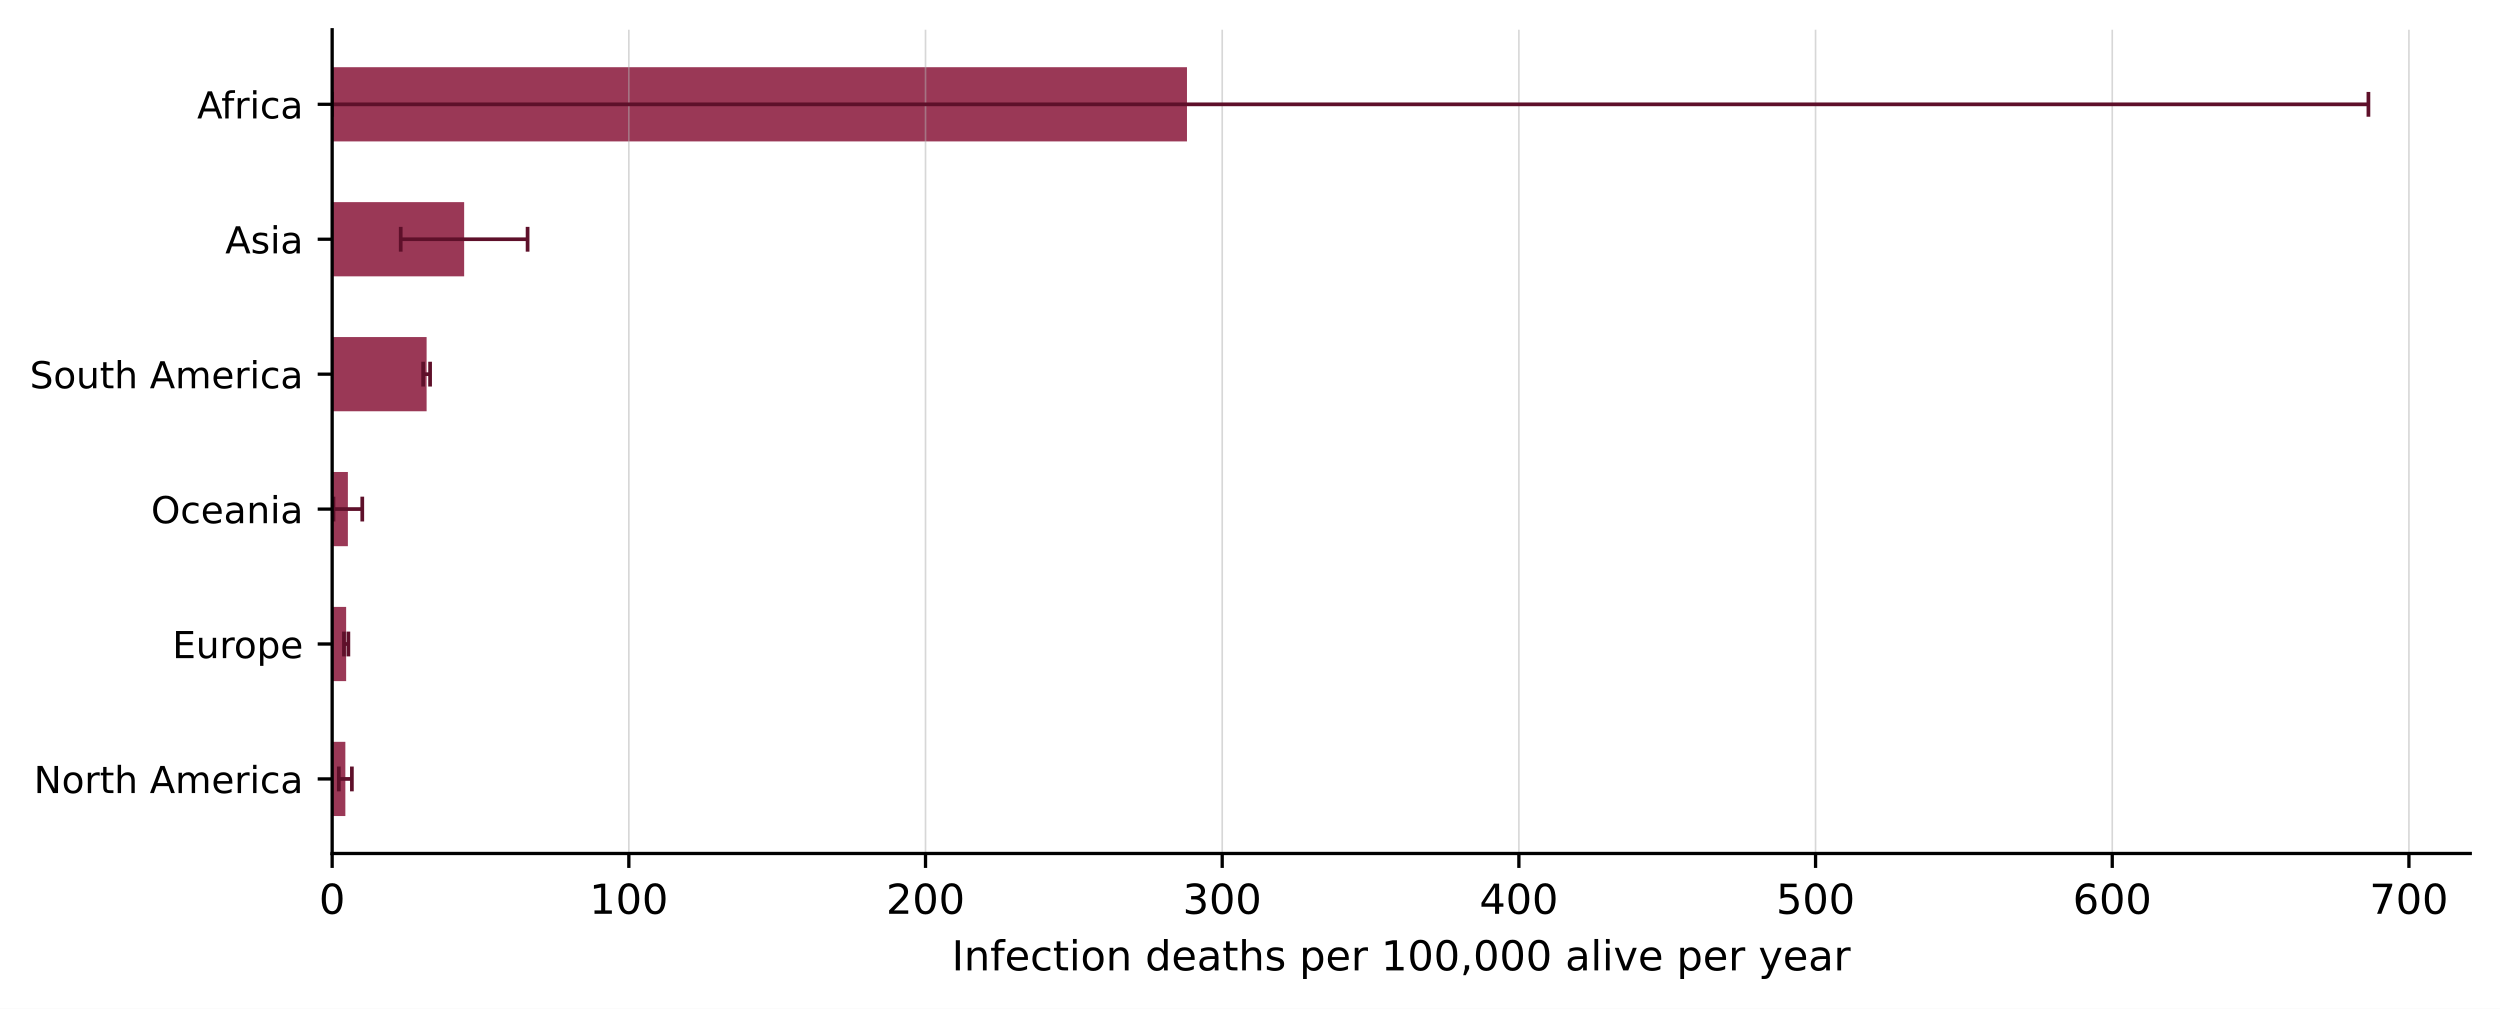
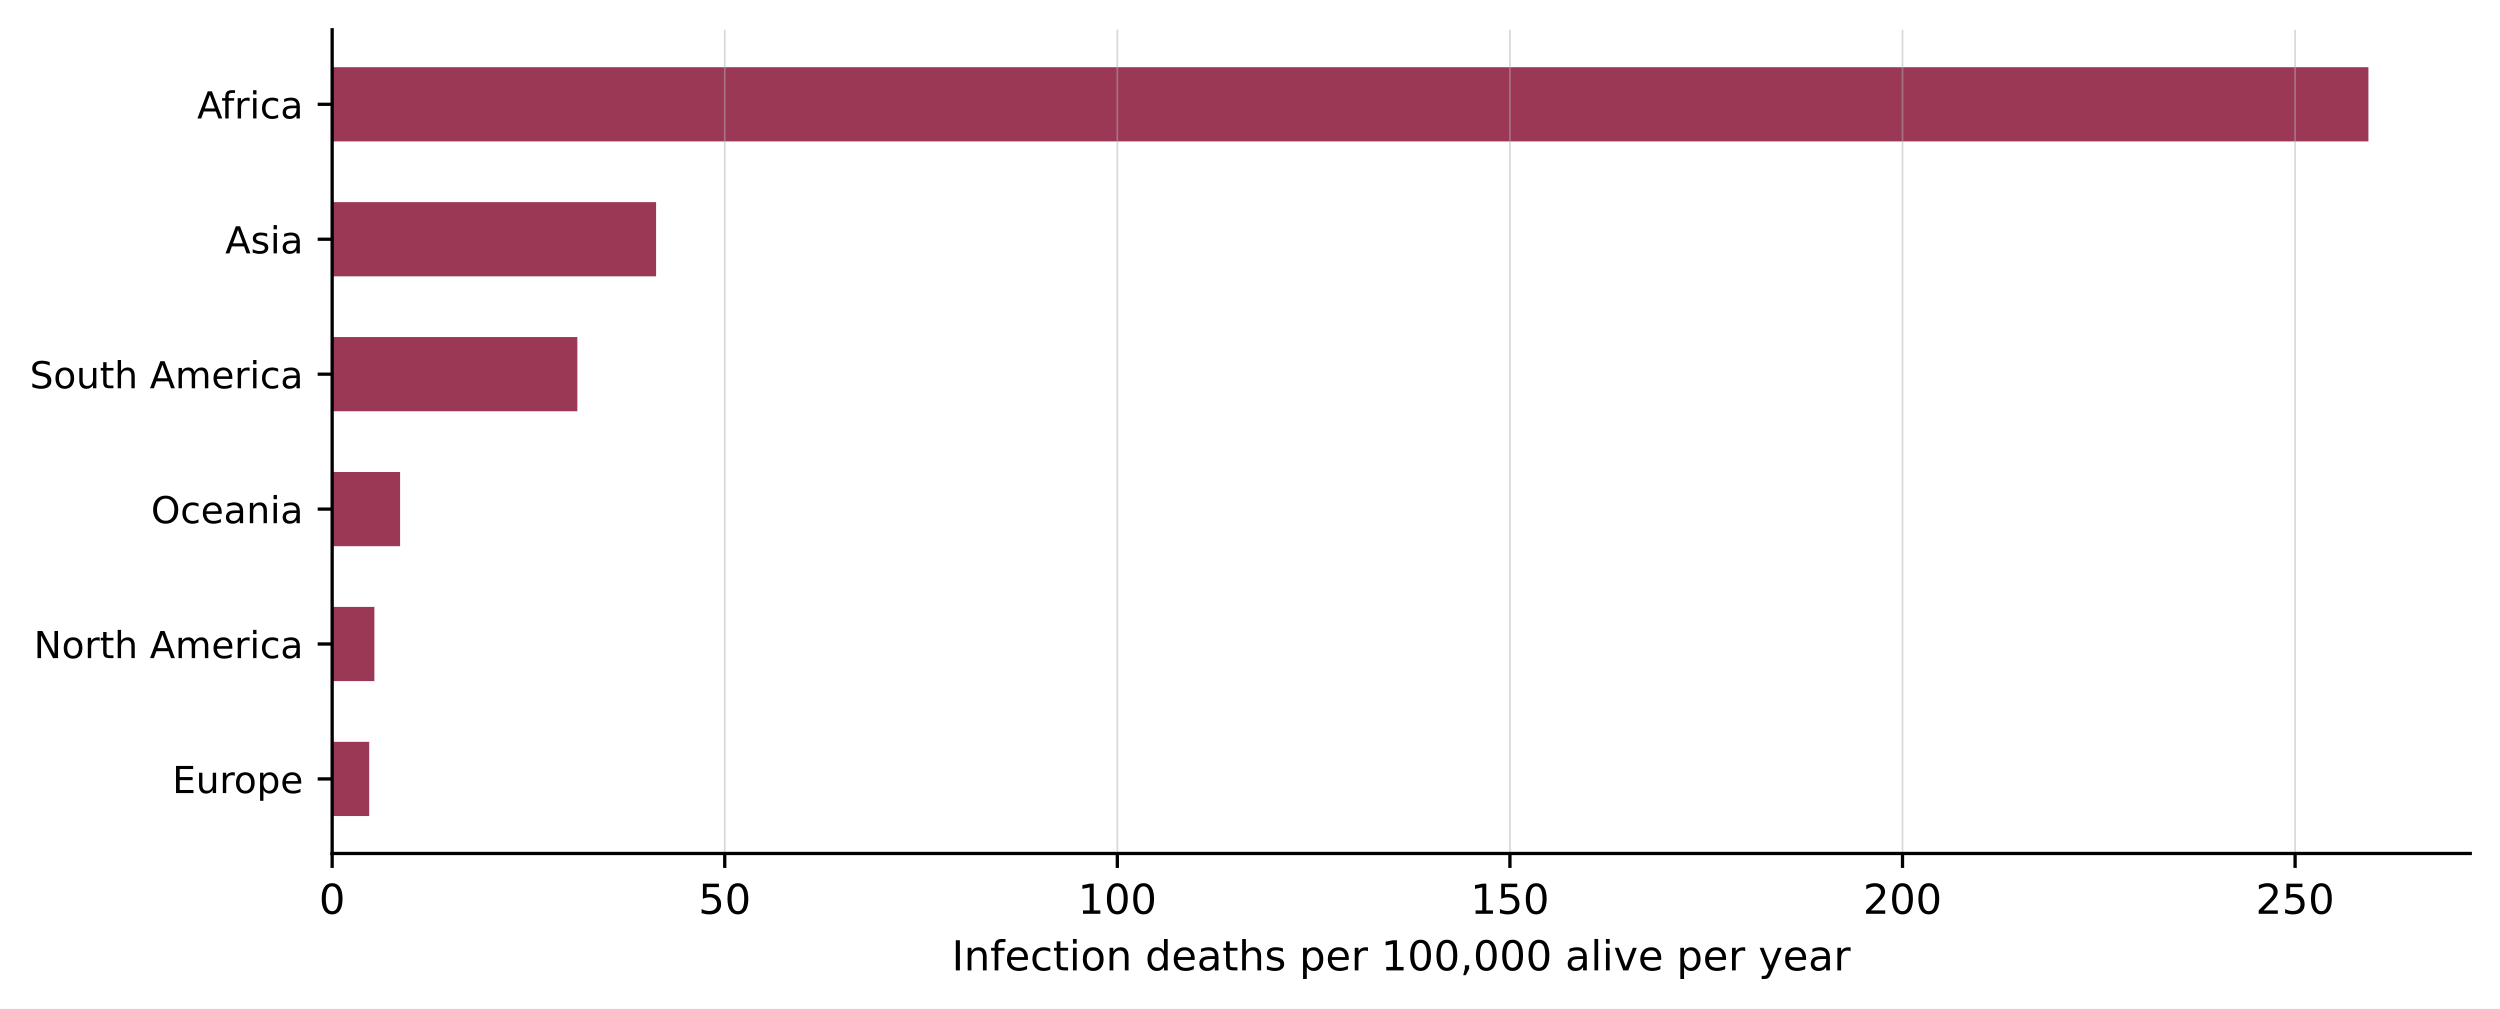
<svg xmlns="http://www.w3.org/2000/svg" xmlns:xlink="http://www.w3.org/1999/xlink" width="604.702pt" height="243.996pt" viewBox="0 0 604.702 243.996" version="1.1">
  <defs>
    <style type="text/css">*{stroke-linejoin: round; stroke-linecap: butt}</style>
  </defs>
  <g id="figure_1">
    <g id="patch_1">
      <path d="M 0 243.996  L 604.702 243.996  L 604.702 0  L 0 0  z " style="fill: #ffffff" />
    </g>
    <g id="axes_1">
      <g id="patch_2">
        <path d="M 80.342 206.44  L 597.502 206.44  L 597.502 7.2  L 80.342 7.2  z " style="fill: #ffffff" />
      </g>
      <g id="patch_3">
-         <path d="M 80.342 197.384  L 83.533 197.384  L 83.533 179.434  L 80.342 179.434  z " clip-path="url(#pe73d314080)" style="fill: #8c1d40; opacity: 0.88" />
+         <path d="M 80.342 197.384  L 89.304 197.384  L 89.304 179.434  L 80.342 179.434  z " clip-path="url(#pdce90c41ec)" style="fill: #8c1d40; opacity: 0.88" />
      </g>
      <g id="patch_4">
-         <path d="M 80.342 164.748  L 83.725 164.748  L 83.725 146.799  L 80.342 146.799  z " clip-path="url(#pe73d314080)" style="fill: #8c1d40; opacity: 0.88" />
+         <path d="M 80.342 164.748  L 90.557 164.748  L 90.557 146.799  L 80.342 146.799  z " clip-path="url(#pdce90c41ec)" style="fill: #8c1d40; opacity: 0.88" />
      </g>
      <g id="patch_5">
-         <path d="M 80.342 132.113  L 84.143 132.113  L 84.143 114.163  L 80.342 114.163  z " clip-path="url(#pe73d314080)" style="fill: #8c1d40; opacity: 0.88" />
+         <path d="M 80.342 132.113  L 96.777 132.113  L 96.777 114.163  L 80.342 114.163  z " clip-path="url(#pdce90c41ec)" style="fill: #8c1d40; opacity: 0.88" />
      </g>
      <g id="patch_6">
-         <path d="M 80.342 99.477  L 103.189 99.477  L 103.189 81.527  L 80.342 81.527  z " clip-path="url(#pe73d314080)" style="fill: #8c1d40; opacity: 0.88" />
+         <path d="M 80.342 99.477  L 139.651 99.477  L 139.651 81.527  L 80.342 81.527  z " clip-path="url(#pdce90c41ec)" style="fill: #8c1d40; opacity: 0.88" />
      </g>
      <g id="patch_7">
-         <path d="M 80.342 66.841  L 112.27 66.841  L 112.27 48.892  L 80.342 48.892  z " clip-path="url(#pe73d314080)" style="fill: #8c1d40; opacity: 0.88" />
+         <path d="M 80.342 66.841  L 158.698 66.841  L 158.698 48.892  L 80.342 48.892  z " clip-path="url(#pdce90c41ec)" style="fill: #8c1d40; opacity: 0.88" />
      </g>
      <g id="patch_8">
-         <path d="M 80.342 34.206  L 287.108 34.206  L 287.108 16.256  L 80.342 16.256  z " clip-path="url(#pe73d314080)" style="fill: #8c1d40; opacity: 0.88" />
+         <path d="M 80.342 34.206  L 572.875 34.206  L 572.875 16.256  L 80.342 16.256  z " clip-path="url(#pdce90c41ec)" style="fill: #8c1d40; opacity: 0.88" />
      </g>
      <g id="matplotlib.axis_1">
        <g id="xtick_1">
          <g id="line2d_1">
-             <path d="M 80.342 206.44  L 80.342 7.2  " clip-path="url(#pe73d314080)" style="fill: none; stroke: #b0b0b0; stroke-opacity: 0.5; stroke-width: 0.4; stroke-linecap: square" />
+             <path d="M 80.342 206.44  L 80.342 7.2  " clip-path="url(#pdce90c41ec)" style="fill: none; stroke: #b0b0b0; stroke-opacity: 0.5; stroke-width: 0.4; stroke-linecap: square" />
          </g>
          <g id="line2d_2">
            <defs>
-               <path id="m8f9b83cb4e" d="M 0 0  L 0 3.5  " style="stroke: #000000; stroke-width: 0.8" />
+               <path id="m66ada9e03e" d="M 0 0  L 0 3.5  " style="stroke: #000000; stroke-width: 0.8" />
            </defs>
            <g>
-               <use xlink:href="#m8f9b83cb4e" x="80.342" y="206.44" style="stroke: #000000; stroke-width: 0.8" />
+               <use xlink:href="#m66ada9e03e" x="80.342" y="206.44" style="stroke: #000000; stroke-width: 0.8" />
            </g>
          </g>
          <g id="text_1">
            <g transform="translate(77.16031 221.0384) scale(0.1 -0.1)">
              <defs>
                <path id="DejaVuSans-30" d="M 2034 4250  Q 1547 4250 1301 3770  Q 1056 3291 1056 2328  Q 1056 1369 1301 889  Q 1547 409 2034 409  Q 2525 409 2770 889  Q 3016 1369 3016 2328  Q 3016 3291 2770 3770  Q 2525 4250 2034 4250  z M 2034 4750  Q 2819 4750 3233 4129  Q 3647 3509 3647 2328  Q 3647 1150 3233 529  Q 2819 -91 2034 -91  Q 1250 -91 836 529  Q 422 1150 422 2328  Q 422 3509 836 4129  Q 1250 4750 2034 4750  z " transform="scale(0.015625)" />
              </defs>
              <use xlink:href="#DejaVuSans-30" />
            </g>
          </g>
        </g>
        <g id="xtick_2">
          <g id="line2d_3">
-             <path d="M 152.103 206.44  L 152.103 7.2  " clip-path="url(#pe73d314080)" style="fill: none; stroke: #b0b0b0; stroke-opacity: 0.5; stroke-width: 0.4; stroke-linecap: square" />
+             <path d="M 175.301 206.44  L 175.301 7.2  " clip-path="url(#pdce90c41ec)" style="fill: none; stroke: #b0b0b0; stroke-opacity: 0.5; stroke-width: 0.4; stroke-linecap: square" />
          </g>
          <g id="line2d_4">
            <g>
-               <use xlink:href="#m8f9b83cb4e" x="152.103" y="206.44" style="stroke: #000000; stroke-width: 0.8" />
+               <use xlink:href="#m66ada9e03e" x="175.301" y="206.44" style="stroke: #000000; stroke-width: 0.8" />
            </g>
          </g>
          <g id="text_2">
-             <g transform="translate(142.5595 221.0384) scale(0.1 -0.1)">
+             <g transform="translate(168.9387 221.0384) scale(0.1 -0.1)">
+               <defs>
+                 <path id="DejaVuSans-35" d="M 691 4666  L 3169 4666  L 3169 4134  L 1269 4134  L 1269 2991  Q 1406 3038 1543 3061  Q 1681 3084 1819 3084  Q 2600 3084 3056 2656  Q 3513 2228 3513 1497  Q 3513 744 3044 326  Q 2575 -91 1722 -91  Q 1428 -91 1123 -41  Q 819 9 494 109  L 494 744  Q 775 591 1075 516  Q 1375 441 1709 441  Q 2250 441 2565 725  Q 2881 1009 2881 1497  Q 2881 1984 2565 2268  Q 2250 2553 1709 2553  Q 1456 2553 1204 2497  Q 953 2441 691 2322  L 691 4666  z " transform="scale(0.015625)" />
+               </defs>
+               <use xlink:href="#DejaVuSans-35" />
+               <use xlink:href="#DejaVuSans-30" transform="translate(63.62305 0)" />
+             </g>
+           </g>
+         </g>
+         <g id="xtick_3">
+           <g id="line2d_5">
+             <path d="M 270.261 206.44  L 270.261 7.2  " clip-path="url(#pdce90c41ec)" style="fill: none; stroke: #b0b0b0; stroke-opacity: 0.5; stroke-width: 0.4; stroke-linecap: square" />
+           </g>
+           <g id="line2d_6">
+             <g>
+               <use xlink:href="#m66ada9e03e" x="270.261" y="206.44" style="stroke: #000000; stroke-width: 0.8" />
+             </g>
+           </g>
+           <g id="text_3">
+             <g transform="translate(260.7171 221.0384) scale(0.1 -0.1)">
              <defs>
                <path id="DejaVuSans-31" d="M 794 531  L 1825 531  L 1825 4091  L 703 3866  L 703 4441  L 1819 4666  L 2450 4666  L 2450 531  L 3481 531  L 3481 0  L 794 0  L 794 531  z " transform="scale(0.015625)" />
              </defs>
              <use xlink:href="#DejaVuSans-31" />
              <use xlink:href="#DejaVuSans-30" transform="translate(63.62305 0)" />
              <use xlink:href="#DejaVuSans-30" transform="translate(127.2461 0)" />
            </g>
          </g>
        </g>
-         <g id="xtick_3">
-           <g id="line2d_5">
-             <path d="M 223.865 206.44  L 223.865 7.2  " clip-path="url(#pe73d314080)" style="fill: none; stroke: #b0b0b0; stroke-opacity: 0.5; stroke-width: 0.4; stroke-linecap: square" />
-           </g>
-           <g id="line2d_6">
-             <g>
-               <use xlink:href="#m8f9b83cb4e" x="223.865" y="206.44" style="stroke: #000000; stroke-width: 0.8" />
-             </g>
-           </g>
-           <g id="text_3">
-             <g transform="translate(214.3212 221.0384) scale(0.1 -0.1)">
+         <g id="xtick_4">
+           <g id="line2d_7">
+             <path d="M 365.221 206.44  L 365.221 7.2  " clip-path="url(#pdce90c41ec)" style="fill: none; stroke: #b0b0b0; stroke-opacity: 0.5; stroke-width: 0.4; stroke-linecap: square" />
+           </g>
+           <g id="line2d_8">
+             <g>
+               <use xlink:href="#m66ada9e03e" x="365.221" y="206.44" style="stroke: #000000; stroke-width: 0.8" />
+             </g>
+           </g>
+           <g id="text_4">
+             <g transform="translate(355.6768 221.0384) scale(0.1 -0.1)">
+               <use xlink:href="#DejaVuSans-31" />
+               <use xlink:href="#DejaVuSans-35" transform="translate(63.62305 0)" />
+               <use xlink:href="#DejaVuSans-30" transform="translate(127.2461 0)" />
+             </g>
+           </g>
+         </g>
+         <g id="xtick_5">
+           <g id="line2d_9">
+             <path d="M 460.18 206.44  L 460.18 7.2  " clip-path="url(#pdce90c41ec)" style="fill: none; stroke: #b0b0b0; stroke-opacity: 0.5; stroke-width: 0.4; stroke-linecap: square" />
+           </g>
+           <g id="line2d_10">
+             <g>
+               <use xlink:href="#m66ada9e03e" x="460.18" y="206.44" style="stroke: #000000; stroke-width: 0.8" />
+             </g>
+           </g>
+           <g id="text_5">
+             <g transform="translate(450.6365 221.0384) scale(0.1 -0.1)">
              <defs>
                <path id="DejaVuSans-32" d="M 1228 531  L 3431 531  L 3431 0  L 469 0  L 469 531  Q 828 903 1448 1529  Q 2069 2156 2228 2338  Q 2531 2678 2651 2914  Q 2772 3150 2772 3378  Q 2772 3750 2511 3984  Q 2250 4219 1831 4219  Q 1534 4219 1204 4116  Q 875 4013 500 3803  L 500 4441  Q 881 4594 1212 4672  Q 1544 4750 1819 4750  Q 2544 4750 2975 4387  Q 3406 4025 3406 3419  Q 3406 3131 3298 2873  Q 3191 2616 2906 2266  Q 2828 2175 2409 1742  Q 1991 1309 1228 531  z " transform="scale(0.015625)" />
              </defs>
              <use xlink:href="#DejaVuSans-32" />
              <use xlink:href="#DejaVuSans-30" transform="translate(63.62305 0)" />
              <use xlink:href="#DejaVuSans-30" transform="translate(127.2461 0)" />
            </g>
          </g>
        </g>
-         <g id="xtick_4">
-           <g id="line2d_7">
-             <path d="M 295.627 206.44  L 295.627 7.2  " clip-path="url(#pe73d314080)" style="fill: none; stroke: #b0b0b0; stroke-opacity: 0.5; stroke-width: 0.4; stroke-linecap: square" />
-           </g>
-           <g id="line2d_8">
-             <g>
-               <use xlink:href="#m8f9b83cb4e" x="295.627" y="206.44" style="stroke: #000000; stroke-width: 0.8" />
-             </g>
-           </g>
-           <g id="text_4">
-             <g transform="translate(286.0829 221.0384) scale(0.1 -0.1)">
-               <defs>
-                 <path id="DejaVuSans-33" d="M 2597 2516  Q 3050 2419 3304 2112  Q 3559 1806 3559 1356  Q 3559 666 3084 287  Q 2609 -91 1734 -91  Q 1441 -91 1130 -33  Q 819 25 488 141  L 488 750  Q 750 597 1062 519  Q 1375 441 1716 441  Q 2309 441 2620 675  Q 2931 909 2931 1356  Q 2931 1769 2642 2001  Q 2353 2234 1838 2234  L 1294 2234  L 1294 2753  L 1863 2753  Q 2328 2753 2575 2939  Q 2822 3125 2822 3475  Q 2822 3834 2567 4026  Q 2313 4219 1838 4219  Q 1578 4219 1281 4162  Q 984 4106 628 3988  L 628 4550  Q 988 4650 1302 4700  Q 1616 4750 1894 4750  Q 2613 4750 3031 4423  Q 3450 4097 3450 3541  Q 3450 3153 3228 2886  Q 3006 2619 2597 2516  z " transform="scale(0.015625)" />
-               </defs>
-               <use xlink:href="#DejaVuSans-33" />
-               <use xlink:href="#DejaVuSans-30" transform="translate(63.62305 0)" />
-               <use xlink:href="#DejaVuSans-30" transform="translate(127.2461 0)" />
-             </g>
-           </g>
-         </g>
-         <g id="xtick_5">
-           <g id="line2d_9">
-             <path d="M 367.388 206.44  L 367.388 7.2  " clip-path="url(#pe73d314080)" style="fill: none; stroke: #b0b0b0; stroke-opacity: 0.5; stroke-width: 0.4; stroke-linecap: square" />
-           </g>
-           <g id="line2d_10">
-             <g>
-               <use xlink:href="#m8f9b83cb4e" x="367.388" y="206.44" style="stroke: #000000; stroke-width: 0.8" />
-             </g>
-           </g>
-           <g id="text_5">
-             <g transform="translate(357.8446 221.0384) scale(0.1 -0.1)">
-               <defs>
-                 <path id="DejaVuSans-34" d="M 2419 4116  L 825 1625  L 2419 1625  L 2419 4116  z M 2253 4666  L 3047 4666  L 3047 1625  L 3713 1625  L 3713 1100  L 3047 1100  L 3047 0  L 2419 0  L 2419 1100  L 313 1100  L 313 1709  L 2253 4666  z " transform="scale(0.015625)" />
-               </defs>
-               <use xlink:href="#DejaVuSans-34" />
-               <use xlink:href="#DejaVuSans-30" transform="translate(63.62305 0)" />
-               <use xlink:href="#DejaVuSans-30" transform="translate(127.2461 0)" />
-             </g>
-           </g>
-         </g>
        <g id="xtick_6">
          <g id="line2d_11">
-             <path d="M 439.15 206.44  L 439.15 7.2  " clip-path="url(#pe73d314080)" style="fill: none; stroke: #b0b0b0; stroke-opacity: 0.5; stroke-width: 0.4; stroke-linecap: square" />
+             <path d="M 555.14 206.44  L 555.14 7.2  " clip-path="url(#pdce90c41ec)" style="fill: none; stroke: #b0b0b0; stroke-opacity: 0.5; stroke-width: 0.4; stroke-linecap: square" />
          </g>
          <g id="line2d_12">
            <g>
-               <use xlink:href="#m8f9b83cb4e" x="439.15" y="206.44" style="stroke: #000000; stroke-width: 0.8" />
+               <use xlink:href="#m66ada9e03e" x="555.14" y="206.44" style="stroke: #000000; stroke-width: 0.8" />
            </g>
          </g>
          <g id="text_6">
-             <g transform="translate(429.6063 221.0384) scale(0.1 -0.1)">
-               <defs>
-                 <path id="DejaVuSans-35" d="M 691 4666  L 3169 4666  L 3169 4134  L 1269 4134  L 1269 2991  Q 1406 3038 1543 3061  Q 1681 3084 1819 3084  Q 2600 3084 3056 2656  Q 3513 2228 3513 1497  Q 3513 744 3044 326  Q 2575 -91 1722 -91  Q 1428 -91 1123 -41  Q 819 9 494 109  L 494 744  Q 775 591 1075 516  Q 1375 441 1709 441  Q 2250 441 2565 725  Q 2881 1009 2881 1497  Q 2881 1984 2565 2268  Q 2250 2553 1709 2553  Q 1456 2553 1204 2497  Q 953 2441 691 2322  L 691 4666  z " transform="scale(0.015625)" />
-               </defs>
-               <use xlink:href="#DejaVuSans-35" />
-               <use xlink:href="#DejaVuSans-30" transform="translate(63.62305 0)" />
+             <g transform="translate(545.5961 221.0384) scale(0.1 -0.1)">
+               <use xlink:href="#DejaVuSans-32" />
+               <use xlink:href="#DejaVuSans-35" transform="translate(63.62305 0)" />
              <use xlink:href="#DejaVuSans-30" transform="translate(127.2461 0)" />
            </g>
          </g>
        </g>
-         <g id="xtick_7">
-           <g id="line2d_13">
-             <path d="M 510.912 206.44  L 510.912 7.2  " clip-path="url(#pe73d314080)" style="fill: none; stroke: #b0b0b0; stroke-opacity: 0.5; stroke-width: 0.4; stroke-linecap: square" />
-           </g>
-           <g id="line2d_14">
-             <g>
-               <use xlink:href="#m8f9b83cb4e" x="510.912" y="206.44" style="stroke: #000000; stroke-width: 0.8" />
-             </g>
-           </g>
-           <g id="text_7">
-             <g transform="translate(501.368 221.0384) scale(0.1 -0.1)">
-               <defs>
-                 <path id="DejaVuSans-36" d="M 2113 2584  Q 1688 2584 1439 2293  Q 1191 2003 1191 1497  Q 1191 994 1439 701  Q 1688 409 2113 409  Q 2538 409 2786 701  Q 3034 994 3034 1497  Q 3034 2003 2786 2293  Q 2538 2584 2113 2584  z M 3366 4563  L 3366 3988  Q 3128 4100 2886 4159  Q 2644 4219 2406 4219  Q 1781 4219 1451 3797  Q 1122 3375 1075 2522  Q 1259 2794 1537 2939  Q 1816 3084 2150 3084  Q 2853 3084 3261 2657  Q 3669 2231 3669 1497  Q 3669 778 3244 343  Q 2819 -91 2113 -91  Q 1303 -91 875 529  Q 447 1150 447 2328  Q 447 3434 972 4092  Q 1497 4750 2381 4750  Q 2619 4750 2861 4703  Q 3103 4656 3366 4563  z " transform="scale(0.015625)" />
-               </defs>
-               <use xlink:href="#DejaVuSans-36" />
-               <use xlink:href="#DejaVuSans-30" transform="translate(63.62305 0)" />
-               <use xlink:href="#DejaVuSans-30" transform="translate(127.2461 0)" />
-             </g>
-           </g>
-         </g>
-         <g id="xtick_8">
-           <g id="line2d_15">
-             <path d="M 582.673 206.44  L 582.673 7.2  " clip-path="url(#pe73d314080)" style="fill: none; stroke: #b0b0b0; stroke-opacity: 0.5; stroke-width: 0.4; stroke-linecap: square" />
-           </g>
-           <g id="line2d_16">
-             <g>
-               <use xlink:href="#m8f9b83cb4e" x="582.673" y="206.44" style="stroke: #000000; stroke-width: 0.8" />
-             </g>
-           </g>
-           <g id="text_8">
-             <g transform="translate(573.1297 221.0384) scale(0.1 -0.1)">
-               <defs>
-                 <path id="DejaVuSans-37" d="M 525 4666  L 3525 4666  L 3525 4397  L 1831 0  L 1172 0  L 2766 4134  L 525 4134  L 525 4666  z " transform="scale(0.015625)" />
-               </defs>
-               <use xlink:href="#DejaVuSans-37" />
-               <use xlink:href="#DejaVuSans-30" transform="translate(63.62305 0)" />
-               <use xlink:href="#DejaVuSans-30" transform="translate(127.2461 0)" />
-             </g>
-           </g>
-         </g>
-         <g id="text_9">
+         <g id="text_7">
          <g transform="translate(230.2091 234.7166) scale(0.1 -0.1)">
            <defs>
              <path id="DejaVuSans-49" d="M 628 4666  L 1259 4666  L 1259 0  L 628 0  L 628 4666  z " transform="scale(0.015625)" />
              <path id="DejaVuSans-6e" d="M 3513 2113  L 3513 0  L 2938 0  L 2938 2094  Q 2938 2591 2744 2837  Q 2550 3084 2163 3084  Q 1697 3084 1428 2787  Q 1159 2491 1159 1978  L 1159 0  L 581 0  L 581 3500  L 1159 3500  L 1159 2956  Q 1366 3272 1645 3428  Q 1925 3584 2291 3584  Q 2894 3584 3203 3211  Q 3513 2838 3513 2113  z " transform="scale(0.015625)" />
              <path id="DejaVuSans-66" d="M 2375 4863  L 2375 4384  L 1825 4384  Q 1516 4384 1395 4259  Q 1275 4134 1275 3809  L 1275 3500  L 2222 3500  L 2222 3053  L 1275 3053  L 1275 0  L 697 0  L 697 3053  L 147 3053  L 147 3500  L 697 3500  L 697 3744  Q 697 4328 969 4595  Q 1241 4863 1831 4863  L 2375 4863  z " transform="scale(0.015625)" />
              <path id="DejaVuSans-65" d="M 3597 1894  L 3597 1613  L 953 1613  Q 991 1019 1311 708  Q 1631 397 2203 397  Q 2534 397 2845 478  Q 3156 559 3463 722  L 3463 178  Q 3153 47 2828 -22  Q 2503 -91 2169 -91  Q 1331 -91 842 396  Q 353 884 353 1716  Q 353 2575 817 3079  Q 1281 3584 2069 3584  Q 2775 3584 3186 3129  Q 3597 2675 3597 1894  z M 3022 2063  Q 3016 2534 2758 2815  Q 2500 3097 2075 3097  Q 1594 3097 1305 2825  Q 1016 2553 972 2059  L 3022 2063  z " transform="scale(0.015625)" />
              <path id="DejaVuSans-63" d="M 3122 3366  L 3122 2828  Q 2878 2963 2633 3030  Q 2388 3097 2138 3097  Q 1578 3097 1268 2742  Q 959 2388 959 1747  Q 959 1106 1268 751  Q 1578 397 2138 397  Q 2388 397 2633 464  Q 2878 531 3122 666  L 3122 134  Q 2881 22 2623 -34  Q 2366 -91 2075 -91  Q 1284 -91 818 406  Q 353 903 353 1747  Q 353 2603 823 3093  Q 1294 3584 2113 3584  Q 2378 3584 2631 3529  Q 2884 3475 3122 3366  z " transform="scale(0.015625)" />
              <path id="DejaVuSans-74" d="M 1172 4494  L 1172 3500  L 2356 3500  L 2356 3053  L 1172 3053  L 1172 1153  Q 1172 725 1289 603  Q 1406 481 1766 481  L 2356 481  L 2356 0  L 1766 0  Q 1100 0 847 248  Q 594 497 594 1153  L 594 3053  L 172 3053  L 172 3500  L 594 3500  L 594 4494  L 1172 4494  z " transform="scale(0.015625)" />
              <path id="DejaVuSans-69" d="M 603 3500  L 1178 3500  L 1178 0  L 603 0  L 603 3500  z M 603 4863  L 1178 4863  L 1178 4134  L 603 4134  L 603 4863  z " transform="scale(0.015625)" />
              <path id="DejaVuSans-6f" d="M 1959 3097  Q 1497 3097 1228 2736  Q 959 2375 959 1747  Q 959 1119 1226 758  Q 1494 397 1959 397  Q 2419 397 2687 759  Q 2956 1122 2956 1747  Q 2956 2369 2687 2733  Q 2419 3097 1959 3097  z M 1959 3584  Q 2709 3584 3137 3096  Q 3566 2609 3566 1747  Q 3566 888 3137 398  Q 2709 -91 1959 -91  Q 1206 -91 779 398  Q 353 888 353 1747  Q 353 2609 779 3096  Q 1206 3584 1959 3584  z " transform="scale(0.015625)" />
              <path id="DejaVuSans-20" transform="scale(0.015625)" />
              <path id="DejaVuSans-64" d="M 2906 2969  L 2906 4863  L 3481 4863  L 3481 0  L 2906 0  L 2906 525  Q 2725 213 2448 61  Q 2172 -91 1784 -91  Q 1150 -91 751 415  Q 353 922 353 1747  Q 353 2572 751 3078  Q 1150 3584 1784 3584  Q 2172 3584 2448 3432  Q 2725 3281 2906 2969  z M 947 1747  Q 947 1113 1208 752  Q 1469 391 1925 391  Q 2381 391 2643 752  Q 2906 1113 2906 1747  Q 2906 2381 2643 2742  Q 2381 3103 1925 3103  Q 1469 3103 1208 2742  Q 947 2381 947 1747  z " transform="scale(0.015625)" />
              <path id="DejaVuSans-61" d="M 2194 1759  Q 1497 1759 1228 1600  Q 959 1441 959 1056  Q 959 750 1161 570  Q 1363 391 1709 391  Q 2188 391 2477 730  Q 2766 1069 2766 1631  L 2766 1759  L 2194 1759  z M 3341 1997  L 3341 0  L 2766 0  L 2766 531  Q 2569 213 2275 61  Q 1981 -91 1556 -91  Q 1019 -91 701 211  Q 384 513 384 1019  Q 384 1609 779 1909  Q 1175 2209 1959 2209  L 2766 2209  L 2766 2266  Q 2766 2663 2505 2880  Q 2244 3097 1772 3097  Q 1472 3097 1187 3025  Q 903 2953 641 2809  L 641 3341  Q 956 3463 1253 3523  Q 1550 3584 1831 3584  Q 2591 3584 2966 3190  Q 3341 2797 3341 1997  z " transform="scale(0.015625)" />
              <path id="DejaVuSans-68" d="M 3513 2113  L 3513 0  L 2938 0  L 2938 2094  Q 2938 2591 2744 2837  Q 2550 3084 2163 3084  Q 1697 3084 1428 2787  Q 1159 2491 1159 1978  L 1159 0  L 581 0  L 581 4863  L 1159 4863  L 1159 2956  Q 1366 3272 1645 3428  Q 1925 3584 2291 3584  Q 2894 3584 3203 3211  Q 3513 2838 3513 2113  z " transform="scale(0.015625)" />
              <path id="DejaVuSans-73" d="M 2834 3397  L 2834 2853  Q 2591 2978 2328 3040  Q 2066 3103 1784 3103  Q 1356 3103 1142 2972  Q 928 2841 928 2578  Q 928 2378 1081 2264  Q 1234 2150 1697 2047  L 1894 2003  Q 2506 1872 2764 1633  Q 3022 1394 3022 966  Q 3022 478 2636 193  Q 2250 -91 1575 -91  Q 1294 -91 989 -36  Q 684 19 347 128  L 347 722  Q 666 556 975 473  Q 1284 391 1588 391  Q 1994 391 2212 530  Q 2431 669 2431 922  Q 2431 1156 2273 1281  Q 2116 1406 1581 1522  L 1381 1569  Q 847 1681 609 1914  Q 372 2147 372 2553  Q 372 3047 722 3315  Q 1072 3584 1716 3584  Q 2034 3584 2315 3537  Q 2597 3491 2834 3397  z " transform="scale(0.015625)" />
              <path id="DejaVuSans-70" d="M 1159 525  L 1159 -1331  L 581 -1331  L 581 3500  L 1159 3500  L 1159 2969  Q 1341 3281 1617 3432  Q 1894 3584 2278 3584  Q 2916 3584 3314 3078  Q 3713 2572 3713 1747  Q 3713 922 3314 415  Q 2916 -91 2278 -91  Q 1894 -91 1617 61  Q 1341 213 1159 525  z M 3116 1747  Q 3116 2381 2855 2742  Q 2594 3103 2138 3103  Q 1681 3103 1420 2742  Q 1159 2381 1159 1747  Q 1159 1113 1420 752  Q 1681 391 2138 391  Q 2594 391 2855 752  Q 3116 1113 3116 1747  z " transform="scale(0.015625)" />
              <path id="DejaVuSans-72" d="M 2631 2963  Q 2534 3019 2420 3045  Q 2306 3072 2169 3072  Q 1681 3072 1420 2755  Q 1159 2438 1159 1844  L 1159 0  L 581 0  L 581 3500  L 1159 3500  L 1159 2956  Q 1341 3275 1631 3429  Q 1922 3584 2338 3584  Q 2397 3584 2469 3576  Q 2541 3569 2628 3553  L 2631 2963  z " transform="scale(0.015625)" />
              <path id="DejaVuSans-2c" d="M 750 794  L 1409 794  L 1409 256  L 897 -744  L 494 -744  L 750 256  L 750 794  z " transform="scale(0.015625)" />
              <path id="DejaVuSans-6c" d="M 603 4863  L 1178 4863  L 1178 0  L 603 0  L 603 4863  z " transform="scale(0.015625)" />
              <path id="DejaVuSans-76" d="M 191 3500  L 800 3500  L 1894 563  L 2988 3500  L 3597 3500  L 2284 0  L 1503 0  L 191 3500  z " transform="scale(0.015625)" />
              <path id="DejaVuSans-79" d="M 2059 -325  Q 1816 -950 1584 -1140  Q 1353 -1331 966 -1331  L 506 -1331  L 506 -850  L 844 -850  Q 1081 -850 1212 -737  Q 1344 -625 1503 -206  L 1606 56  L 191 3500  L 800 3500  L 1894 763  L 2988 3500  L 3597 3500  L 2059 -325  z " transform="scale(0.015625)" />
            </defs>
            <use xlink:href="#DejaVuSans-49" />
            <use xlink:href="#DejaVuSans-6e" transform="translate(29.49219 0)" />
            <use xlink:href="#DejaVuSans-66" transform="translate(92.87109 0)" />
            <use xlink:href="#DejaVuSans-65" transform="translate(128.0762 0)" />
            <use xlink:href="#DejaVuSans-63" transform="translate(189.5996 0)" />
            <use xlink:href="#DejaVuSans-74" transform="translate(244.5801 0)" />
            <use xlink:href="#DejaVuSans-69" transform="translate(283.7891 0)" />
            <use xlink:href="#DejaVuSans-6f" transform="translate(311.5723 0)" />
            <use xlink:href="#DejaVuSans-6e" transform="translate(372.7539 0)" />
            <use xlink:href="#DejaVuSans-20" transform="translate(436.1328 0)" />
            <use xlink:href="#DejaVuSans-64" transform="translate(467.9199 0)" />
            <use xlink:href="#DejaVuSans-65" transform="translate(531.3965 0)" />
            <use xlink:href="#DejaVuSans-61" transform="translate(592.9199 0)" />
            <use xlink:href="#DejaVuSans-74" transform="translate(654.1992 0)" />
            <use xlink:href="#DejaVuSans-68" transform="translate(693.4082 0)" />
            <use xlink:href="#DejaVuSans-73" transform="translate(756.7871 0)" />
            <use xlink:href="#DejaVuSans-20" transform="translate(808.8867 0)" />
            <use xlink:href="#DejaVuSans-70" transform="translate(840.6738 0)" />
            <use xlink:href="#DejaVuSans-65" transform="translate(904.1504 0)" />
            <use xlink:href="#DejaVuSans-72" transform="translate(965.6738 0)" />
            <use xlink:href="#DejaVuSans-20" transform="translate(1006.787 0)" />
            <use xlink:href="#DejaVuSans-31" transform="translate(1038.574 0)" />
            <use xlink:href="#DejaVuSans-30" transform="translate(1102.197 0)" />
            <use xlink:href="#DejaVuSans-30" transform="translate(1165.82 0)" />
            <use xlink:href="#DejaVuSans-2c" transform="translate(1229.443 0)" />
            <use xlink:href="#DejaVuSans-30" transform="translate(1261.23 0)" />
            <use xlink:href="#DejaVuSans-30" transform="translate(1324.854 0)" />
            <use xlink:href="#DejaVuSans-30" transform="translate(1388.477 0)" />
            <use xlink:href="#DejaVuSans-20" transform="translate(1452.1 0)" />
            <use xlink:href="#DejaVuSans-61" transform="translate(1483.887 0)" />
            <use xlink:href="#DejaVuSans-6c" transform="translate(1545.166 0)" />
            <use xlink:href="#DejaVuSans-69" transform="translate(1572.949 0)" />
            <use xlink:href="#DejaVuSans-76" transform="translate(1600.732 0)" />
            <use xlink:href="#DejaVuSans-65" transform="translate(1659.912 0)" />
            <use xlink:href="#DejaVuSans-20" transform="translate(1721.436 0)" />
            <use xlink:href="#DejaVuSans-70" transform="translate(1753.223 0)" />
            <use xlink:href="#DejaVuSans-65" transform="translate(1816.699 0)" />
            <use xlink:href="#DejaVuSans-72" transform="translate(1878.223 0)" />
            <use xlink:href="#DejaVuSans-20" transform="translate(1919.336 0)" />
            <use xlink:href="#DejaVuSans-79" transform="translate(1951.123 0)" />
            <use xlink:href="#DejaVuSans-65" transform="translate(2010.303 0)" />
            <use xlink:href="#DejaVuSans-61" transform="translate(2071.826 0)" />
            <use xlink:href="#DejaVuSans-72" transform="translate(2133.105 0)" />
          </g>
        </g>
      </g>
      <g id="matplotlib.axis_2">
        <g id="ytick_1">
-           <g id="line2d_17">
+           <g id="line2d_13">
            <defs>
-               <path id="mca02927976" d="M 0 0  L -3.5 0  " style="stroke: #000000; stroke-width: 0.8" />
+               <path id="m13a8816330" d="M 0 0  L -3.5 0  " style="stroke: #000000; stroke-width: 0.8" />
            </defs>
            <g>
-               <use xlink:href="#mca02927976" x="80.342" y="188.409" style="stroke: #000000; stroke-width: 0.8" />
-             </g>
-           </g>
-           <g id="text_10">
-             <g transform="translate(8.184375 191.8282) scale(0.09 -0.09)">
+               <use xlink:href="#m13a8816330" x="80.342" y="188.409" style="stroke: #000000; stroke-width: 0.8" />
+             </g>
+           </g>
+           <g id="text_8">
+             <g transform="translate(41.69531 191.8282) scale(0.09 -0.09)">
+               <defs>
+                 <path id="DejaVuSans-45" d="M 628 4666  L 3578 4666  L 3578 4134  L 1259 4134  L 1259 2753  L 3481 2753  L 3481 2222  L 1259 2222  L 1259 531  L 3634 531  L 3634 0  L 628 0  L 628 4666  z " transform="scale(0.015625)" />
+                 <path id="DejaVuSans-75" d="M 544 1381  L 544 3500  L 1119 3500  L 1119 1403  Q 1119 906 1312 657  Q 1506 409 1894 409  Q 2359 409 2629 706  Q 2900 1003 2900 1516  L 2900 3500  L 3475 3500  L 3475 0  L 2900 0  L 2900 538  Q 2691 219 2414 64  Q 2138 -91 1772 -91  Q 1169 -91 856 284  Q 544 659 544 1381  z M 1991 3584  L 1991 3584  z " transform="scale(0.015625)" />
+               </defs>
+               <use xlink:href="#DejaVuSans-45" />
+               <use xlink:href="#DejaVuSans-75" transform="translate(63.18359 0)" />
+               <use xlink:href="#DejaVuSans-72" transform="translate(126.5625 0)" />
+               <use xlink:href="#DejaVuSans-6f" transform="translate(165.4258 0)" />
+               <use xlink:href="#DejaVuSans-70" transform="translate(226.6074 0)" />
+               <use xlink:href="#DejaVuSans-65" transform="translate(290.084 0)" />
+             </g>
+           </g>
+         </g>
+         <g id="ytick_2">
+           <g id="line2d_14">
+             <g>
+               <use xlink:href="#m13a8816330" x="80.342" y="155.773" style="stroke: #000000; stroke-width: 0.8" />
+             </g>
+           </g>
+           <g id="text_9">
+             <g transform="translate(8.184375 159.1926) scale(0.09 -0.09)">
              <defs>
                <path id="DejaVuSans-4e" d="M 628 4666  L 1478 4666  L 3547 763  L 3547 4666  L 4159 4666  L 4159 0  L 3309 0  L 1241 3903  L 1241 0  L 628 0  L 628 4666  z " transform="scale(0.015625)" />
                <path id="DejaVuSans-41" d="M 2188 4044  L 1331 1722  L 3047 1722  L 2188 4044  z M 1831 4666  L 2547 4666  L 4325 0  L 3669 0  L 3244 1197  L 1141 1197  L 716 0  L 50 0  L 1831 4666  z " transform="scale(0.015625)" />
                <path id="DejaVuSans-6d" d="M 3328 2828  Q 3544 3216 3844 3400  Q 4144 3584 4550 3584  Q 5097 3584 5394 3201  Q 5691 2819 5691 2113  L 5691 0  L 5113 0  L 5113 2094  Q 5113 2597 4934 2840  Q 4756 3084 4391 3084  Q 3944 3084 3684 2787  Q 3425 2491 3425 1978  L 3425 0  L 2847 0  L 2847 2094  Q 2847 2600 2669 2842  Q 2491 3084 2119 3084  Q 1678 3084 1418 2786  Q 1159 2488 1159 1978  L 1159 0  L 581 0  L 581 3500  L 1159 3500  L 1159 2956  Q 1356 3278 1631 3431  Q 1906 3584 2284 3584  Q 2666 3584 2933 3390  Q 3200 3197 3328 2828  z " transform="scale(0.015625)" />
              </defs>
              <use xlink:href="#DejaVuSans-4e" />
              <use xlink:href="#DejaVuSans-6f" transform="translate(74.80469 0)" />
              <use xlink:href="#DejaVuSans-72" transform="translate(135.9863 0)" />
              <use xlink:href="#DejaVuSans-74" transform="translate(177.0996 0)" />
              <use xlink:href="#DejaVuSans-68" transform="translate(216.3086 0)" />
              <use xlink:href="#DejaVuSans-20" transform="translate(279.6875 0)" />
              <use xlink:href="#DejaVuSans-41" transform="translate(311.4746 0)" />
              <use xlink:href="#DejaVuSans-6d" transform="translate(379.8828 0)" />
              <use xlink:href="#DejaVuSans-65" transform="translate(477.2949 0)" />
              <use xlink:href="#DejaVuSans-72" transform="translate(538.8184 0)" />
              <use xlink:href="#DejaVuSans-69" transform="translate(579.9316 0)" />
              <use xlink:href="#DejaVuSans-63" transform="translate(607.7148 0)" />
              <use xlink:href="#DejaVuSans-61" transform="translate(662.6953 0)" />
            </g>
          </g>
        </g>
-         <g id="ytick_2">
-           <g id="line2d_18">
-             <g>
-               <use xlink:href="#mca02927976" x="80.342" y="155.773" style="stroke: #000000; stroke-width: 0.8" />
-             </g>
-           </g>
-           <g id="text_11">
-             <g transform="translate(41.69531 159.1926) scale(0.09 -0.09)">
-               <defs>
-                 <path id="DejaVuSans-45" d="M 628 4666  L 3578 4666  L 3578 4134  L 1259 4134  L 1259 2753  L 3481 2753  L 3481 2222  L 1259 2222  L 1259 531  L 3634 531  L 3634 0  L 628 0  L 628 4666  z " transform="scale(0.015625)" />
-                 <path id="DejaVuSans-75" d="M 544 1381  L 544 3500  L 1119 3500  L 1119 1403  Q 1119 906 1312 657  Q 1506 409 1894 409  Q 2359 409 2629 706  Q 2900 1003 2900 1516  L 2900 3500  L 3475 3500  L 3475 0  L 2900 0  L 2900 538  Q 2691 219 2414 64  Q 2138 -91 1772 -91  Q 1169 -91 856 284  Q 544 659 544 1381  z M 1991 3584  L 1991 3584  z " transform="scale(0.015625)" />
-               </defs>
-               <use xlink:href="#DejaVuSans-45" />
-               <use xlink:href="#DejaVuSans-75" transform="translate(63.18359 0)" />
-               <use xlink:href="#DejaVuSans-72" transform="translate(126.5625 0)" />
-               <use xlink:href="#DejaVuSans-6f" transform="translate(165.4258 0)" />
-               <use xlink:href="#DejaVuSans-70" transform="translate(226.6074 0)" />
-               <use xlink:href="#DejaVuSans-65" transform="translate(290.084 0)" />
-             </g>
-           </g>
-         </g>
        <g id="ytick_3">
-           <g id="line2d_19">
-             <g>
-               <use xlink:href="#mca02927976" x="80.342" y="123.138" style="stroke: #000000; stroke-width: 0.8" />
-             </g>
-           </g>
-           <g id="text_12">
+           <g id="line2d_15">
+             <g>
+               <use xlink:href="#m13a8816330" x="80.342" y="123.138" style="stroke: #000000; stroke-width: 0.8" />
+             </g>
+           </g>
+           <g id="text_10">
            <g transform="translate(36.53578 126.5571) scale(0.09 -0.09)">
              <defs>
                <path id="DejaVuSans-4f" d="M 2522 4238  Q 1834 4238 1429 3725  Q 1025 3213 1025 2328  Q 1025 1447 1429 934  Q 1834 422 2522 422  Q 3209 422 3611 934  Q 4013 1447 4013 2328  Q 4013 3213 3611 3725  Q 3209 4238 2522 4238  z M 2522 4750  Q 3503 4750 4090 4092  Q 4678 3434 4678 2328  Q 4678 1225 4090 567  Q 3503 -91 2522 -91  Q 1538 -91 948 565  Q 359 1222 359 2328  Q 359 3434 948 4092  Q 1538 4750 2522 4750  z " transform="scale(0.015625)" />
              </defs>
              <use xlink:href="#DejaVuSans-4f" />
              <use xlink:href="#DejaVuSans-63" transform="translate(78.71094 0)" />
              <use xlink:href="#DejaVuSans-65" transform="translate(133.6914 0)" />
              <use xlink:href="#DejaVuSans-61" transform="translate(195.2148 0)" />
              <use xlink:href="#DejaVuSans-6e" transform="translate(256.4941 0)" />
              <use xlink:href="#DejaVuSans-69" transform="translate(319.873 0)" />
              <use xlink:href="#DejaVuSans-61" transform="translate(347.6562 0)" />
            </g>
          </g>
        </g>
        <g id="ytick_4">
-           <g id="line2d_20">
-             <g>
-               <use xlink:href="#mca02927976" x="80.342" y="90.502" style="stroke: #000000; stroke-width: 0.8" />
-             </g>
-           </g>
-           <g id="text_13">
+           <g id="line2d_16">
+             <g>
+               <use xlink:href="#m13a8816330" x="80.342" y="90.502" style="stroke: #000000; stroke-width: 0.8" />
+             </g>
+           </g>
+           <g id="text_11">
            <g transform="translate(7.2 93.92153) scale(0.09 -0.09)">
              <defs>
                <path id="DejaVuSans-53" d="M 3425 4513  L 3425 3897  Q 3066 4069 2747 4153  Q 2428 4238 2131 4238  Q 1616 4238 1336 4038  Q 1056 3838 1056 3469  Q 1056 3159 1242 3001  Q 1428 2844 1947 2747  L 2328 2669  Q 3034 2534 3370 2195  Q 3706 1856 3706 1288  Q 3706 609 3251 259  Q 2797 -91 1919 -91  Q 1588 -91 1214 -16  Q 841 59 441 206  L 441 856  Q 825 641 1194 531  Q 1563 422 1919 422  Q 2459 422 2753 634  Q 3047 847 3047 1241  Q 3047 1584 2836 1778  Q 2625 1972 2144 2069  L 1759 2144  Q 1053 2284 737 2584  Q 422 2884 422 3419  Q 422 4038 858 4394  Q 1294 4750 2059 4750  Q 2388 4750 2728 4690  Q 3069 4631 3425 4513  z " transform="scale(0.015625)" />
              </defs>
              <use xlink:href="#DejaVuSans-53" />
              <use xlink:href="#DejaVuSans-6f" transform="translate(63.47656 0)" />
              <use xlink:href="#DejaVuSans-75" transform="translate(124.6582 0)" />
              <use xlink:href="#DejaVuSans-74" transform="translate(188.0371 0)" />
              <use xlink:href="#DejaVuSans-68" transform="translate(227.2461 0)" />
              <use xlink:href="#DejaVuSans-20" transform="translate(290.625 0)" />
              <use xlink:href="#DejaVuSans-41" transform="translate(322.4121 0)" />
              <use xlink:href="#DejaVuSans-6d" transform="translate(390.8203 0)" />
              <use xlink:href="#DejaVuSans-65" transform="translate(488.2324 0)" />
              <use xlink:href="#DejaVuSans-72" transform="translate(549.7559 0)" />
              <use xlink:href="#DejaVuSans-69" transform="translate(590.8691 0)" />
              <use xlink:href="#DejaVuSans-63" transform="translate(618.6523 0)" />
              <use xlink:href="#DejaVuSans-61" transform="translate(673.6328 0)" />
            </g>
          </g>
        </g>
        <g id="ytick_5">
-           <g id="line2d_21">
-             <g>
-               <use xlink:href="#mca02927976" x="80.342" y="57.867" style="stroke: #000000; stroke-width: 0.8" />
-             </g>
-           </g>
-           <g id="text_14">
+           <g id="line2d_17">
+             <g>
+               <use xlink:href="#m13a8816330" x="80.342" y="57.867" style="stroke: #000000; stroke-width: 0.8" />
+             </g>
+           </g>
+           <g id="text_12">
            <g transform="translate(54.48094 61.28598) scale(0.09 -0.09)">
              <use xlink:href="#DejaVuSans-41" />
              <use xlink:href="#DejaVuSans-73" transform="translate(68.4082 0)" />
              <use xlink:href="#DejaVuSans-69" transform="translate(120.5078 0)" />
              <use xlink:href="#DejaVuSans-61" transform="translate(148.291 0)" />
            </g>
          </g>
        </g>
        <g id="ytick_6">
-           <g id="line2d_22">
-             <g>
-               <use xlink:href="#mca02927976" x="80.342" y="25.231" style="stroke: #000000; stroke-width: 0.8" />
-             </g>
-           </g>
-           <g id="text_15">
+           <g id="line2d_18">
+             <g>
+               <use xlink:href="#m13a8816330" x="80.342" y="25.231" style="stroke: #000000; stroke-width: 0.8" />
+             </g>
+           </g>
+           <g id="text_13">
            <g transform="translate(47.67891 28.65044) scale(0.09 -0.09)">
              <use xlink:href="#DejaVuSans-41" />
              <use xlink:href="#DejaVuSans-66" transform="translate(64.7832 0)" />
              <use xlink:href="#DejaVuSans-72" transform="translate(99.98828 0)" />
              <use xlink:href="#DejaVuSans-69" transform="translate(141.1016 0)" />
              <use xlink:href="#DejaVuSans-63" transform="translate(168.8848 0)" />
              <use xlink:href="#DejaVuSans-61" transform="translate(223.8652 0)" />
            </g>
          </g>
        </g>
      </g>
-       <g id="LineCollection_1">
-         <path d="M 81.951 188.409  L 85.115 188.409  " clip-path="url(#pe73d314080)" style="fill: none; stroke: #5e102a; stroke-width: 0.9" />
-         <path d="M 83.188 155.773  L 84.263 155.773  " clip-path="url(#pe73d314080)" style="fill: none; stroke: #5e102a; stroke-width: 0.9" />
-         <path d="M 80.66 123.138  L 87.627 123.138  " clip-path="url(#pe73d314080)" style="fill: none; stroke: #5e102a; stroke-width: 0.9" />
-         <path d="M 102.347 90.502  L 104.031 90.502  " clip-path="url(#pe73d314080)" style="fill: none; stroke: #5e102a; stroke-width: 0.9" />
-         <path d="M 96.925 57.867  L 127.614 57.867  " clip-path="url(#pe73d314080)" style="fill: none; stroke: #5e102a; stroke-width: 0.9" />
-         <path d="M 80.342 25.231  L 572.875 25.231  " clip-path="url(#pe73d314080)" style="fill: none; stroke: #5e102a; stroke-width: 0.9" />
-       </g>
-       <g id="line2d_23">
-         <defs>
-           <path id="mcb307961e7" d="M 0 3  L 0 -3  " style="stroke: #5e102a; stroke-width: 0.9" />
-         </defs>
-         <g clip-path="url(#pe73d314080)">
-           <use xlink:href="#mcb307961e7" x="81.951" y="188.409" style="fill: #1f77b4; stroke: #5e102a; stroke-width: 0.9" />
-           <use xlink:href="#mcb307961e7" x="83.188" y="155.773" style="fill: #1f77b4; stroke: #5e102a; stroke-width: 0.9" />
-           <use xlink:href="#mcb307961e7" x="80.66" y="123.138" style="fill: #1f77b4; stroke: #5e102a; stroke-width: 0.9" />
-           <use xlink:href="#mcb307961e7" x="102.347" y="90.502" style="fill: #1f77b4; stroke: #5e102a; stroke-width: 0.9" />
-           <use xlink:href="#mcb307961e7" x="96.925" y="57.867" style="fill: #1f77b4; stroke: #5e102a; stroke-width: 0.9" />
-           <use xlink:href="#mcb307961e7" x="80.342" y="25.231" style="fill: #1f77b4; stroke: #5e102a; stroke-width: 0.9" />
-         </g>
-       </g>
-       <g id="line2d_24">
-         <g clip-path="url(#pe73d314080)">
-           <use xlink:href="#mcb307961e7" x="85.115" y="188.409" style="fill: #1f77b4; stroke: #5e102a; stroke-width: 0.9" />
-           <use xlink:href="#mcb307961e7" x="84.263" y="155.773" style="fill: #1f77b4; stroke: #5e102a; stroke-width: 0.9" />
-           <use xlink:href="#mcb307961e7" x="87.627" y="123.138" style="fill: #1f77b4; stroke: #5e102a; stroke-width: 0.9" />
-           <use xlink:href="#mcb307961e7" x="104.031" y="90.502" style="fill: #1f77b4; stroke: #5e102a; stroke-width: 0.9" />
-           <use xlink:href="#mcb307961e7" x="127.614" y="57.867" style="fill: #1f77b4; stroke: #5e102a; stroke-width: 0.9" />
-           <use xlink:href="#mcb307961e7" x="572.875" y="25.231" style="fill: #1f77b4; stroke: #5e102a; stroke-width: 0.9" />
-         </g>
-       </g>
      <g id="patch_9">
        <path d="M 80.342 206.44  L 80.342 7.2  " style="fill: none; stroke: #000000; stroke-width: 0.8; stroke-linejoin: miter; stroke-linecap: square" />
      </g>
      <g id="patch_10">
        <path d="M 80.342 206.44  L 597.502 206.44  " style="fill: none; stroke: #000000; stroke-width: 0.8; stroke-linejoin: miter; stroke-linecap: square" />
      </g>
    </g>
  </g>
  <defs>
-     <clipPath id="pe73d314080">
+     <clipPath id="pdce90c41ec">
      <rect x="80.342" y="7.2" width="517.16" height="199.24" />
    </clipPath>
  </defs>
</svg>
